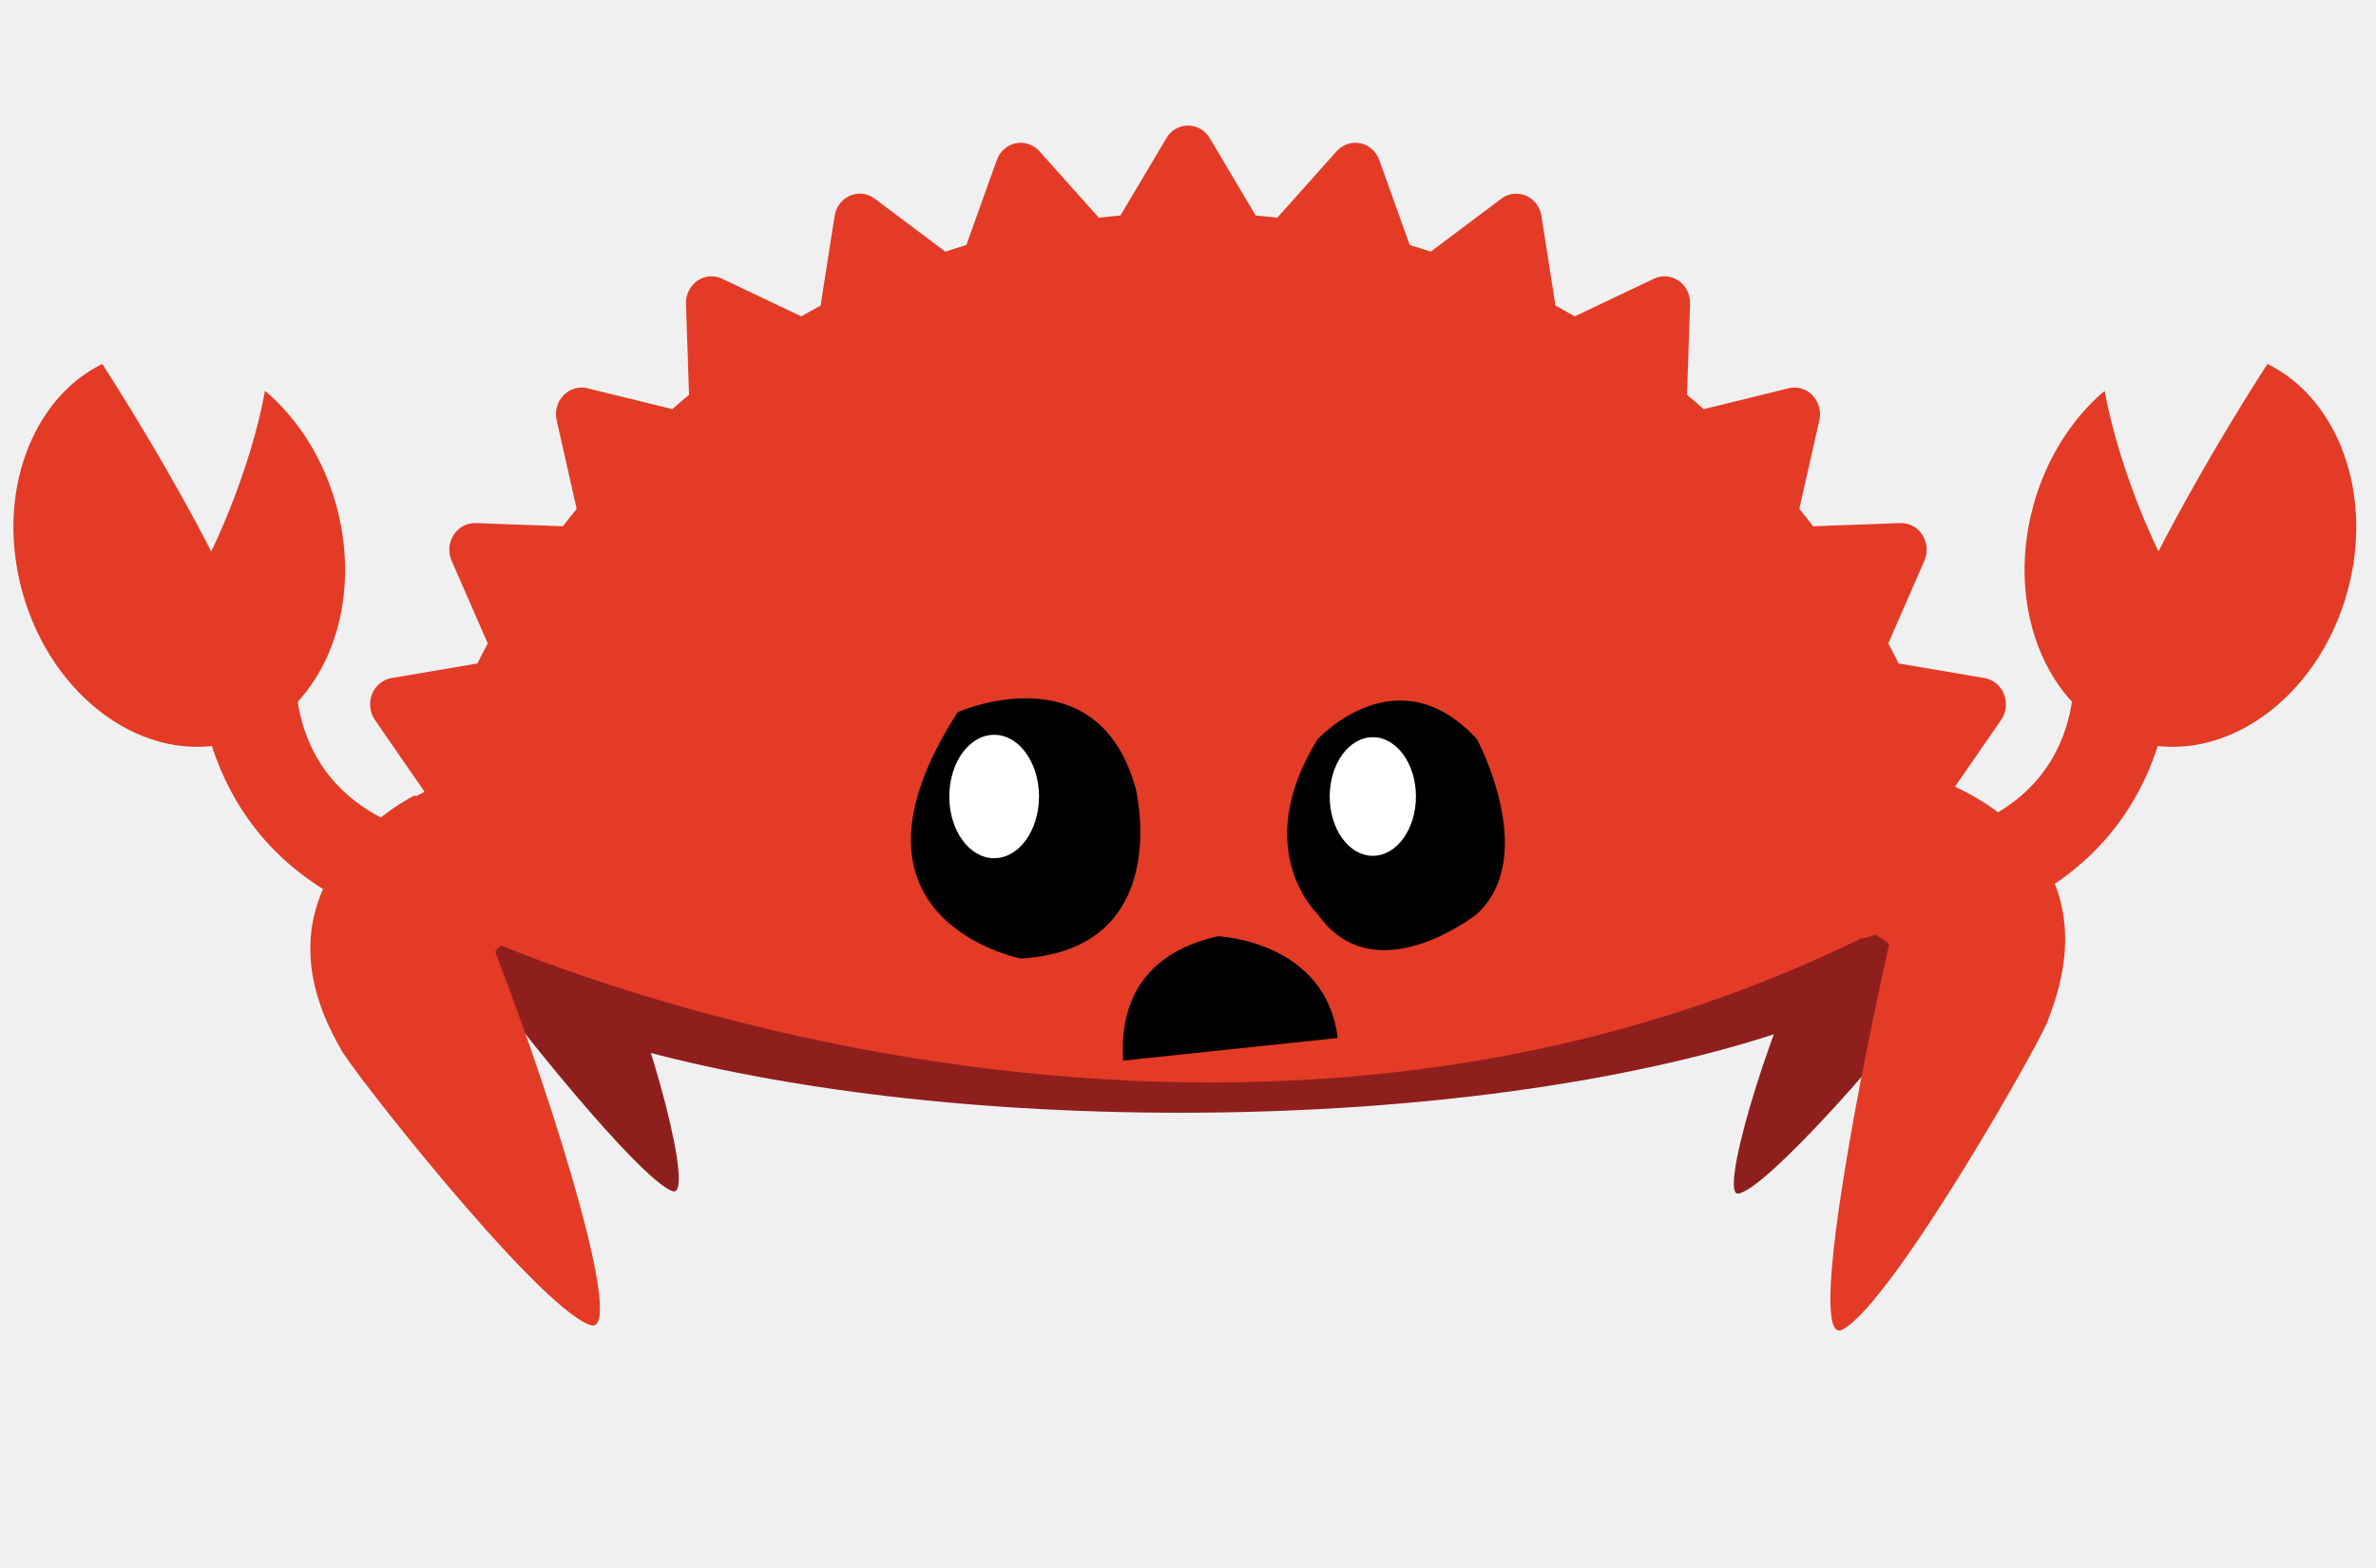
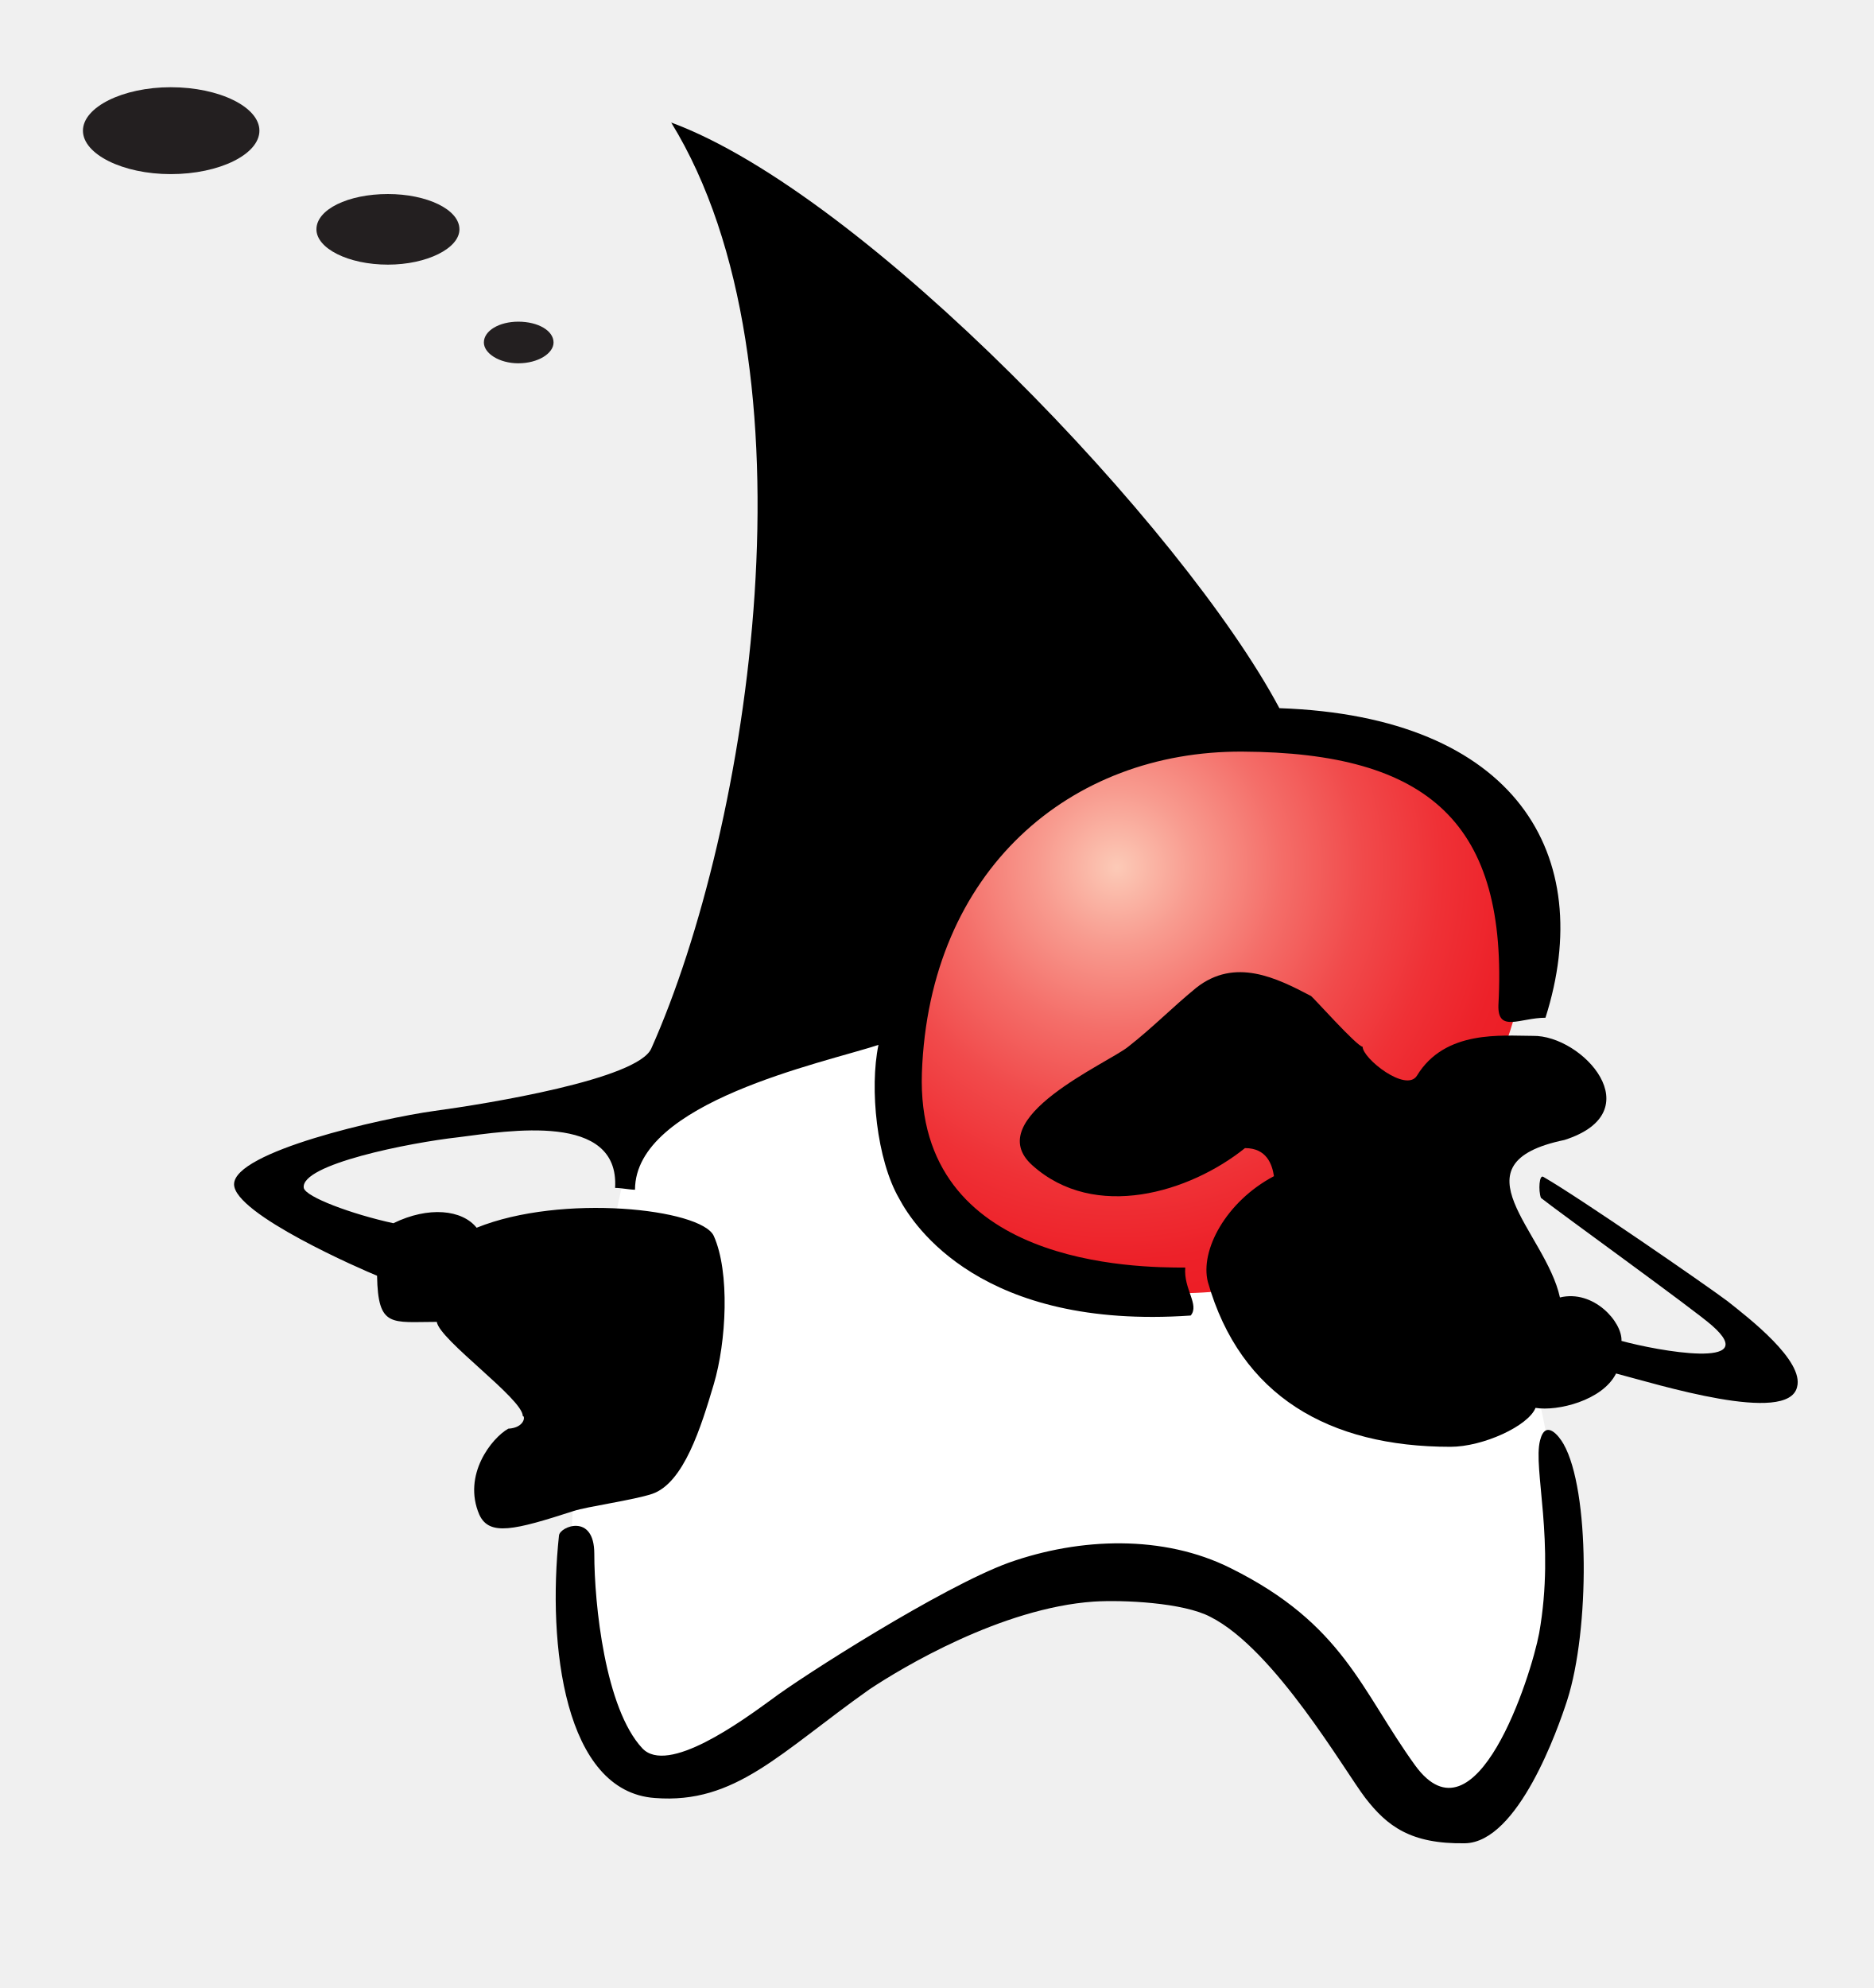
- <svg xmlns="http://www.w3.org/2000/svg" version="1.1" id="Layer_1" x="0px" y="0px" width="1434.979px" height="947px" viewBox="0 0 1434.979 947" enable-background="new 0 0 1434.979 947" xml:space="preserve">
-   <path fill="#8F1F1D" d="M712.827,368.579c-131.633,0-251.228,15.825-339.77,41.615v220.298  c88.542,25.79,208.137,41.614,339.77,41.614c150.657,0,285.535-20.729,376.134-53.402V421.986  C998.361,389.311,863.483,368.579,712.827,368.579" />
-   <path fill="#8F1F1D" d="M1094.847,567.972c-3.856-10.663-4.629-24.154-1.36-37.162c5.85-23.289,22.421-36.198,37.013-28.833  c3.618,1.827,6.773,4.73,9.387,8.418c0.239-0.001,0.479,0,0.715,0.016c0,0,44.552,53.106,3.313,116.003  c-0.896,3.569-76.534,91.718-94.043,94.524C1038.411,722.773,1064.762,630.939,1094.847,567.972" />
-   <path fill="#8F1F1D" d="M363.903,557.551c5.3-9.631,7.158-22.788,4.217-36.426c-5.266-24.416-23.91-41.109-41.642-37.285  c-4.398,0.948-8.325,3.072-11.666,6.099c-0.282-0.059-0.564-0.113-0.845-0.153c0,0-56.292,41.952-12.057,113.924  c0.805,3.741,83.851,108.838,104.311,115.764C419.612,724.004,394.974,626.947,363.903,557.551" />
-   <path fill="#E23A26" d="M284.891,563.596l0.007,0.015C285.083,563.755,285.255,563.887,284.891,563.596" />
-   <path fill="#E33B26" d="M1180.543,488.433c-0.88-3.064-1.756-6.126-2.662-9.162l30.683-44.451c3.13-4.522,3.771-10.398,1.73-15.555  c-2.04-5.13-6.49-8.81-11.76-9.71l-51.887-8.805c-2.008-4.102-4.115-8.142-6.229-12.15l21.797-49.903  c2.243-5.087,1.769-10.995-1.203-15.608c-2.961-4.636-7.99-7.344-13.349-7.133l-52.656,1.913c-2.727-3.55-5.496-7.068-8.322-10.521  l12.102-53.49c1.225-5.433-0.322-11.118-4.104-15.064c-3.762-3.932-9.229-5.559-14.426-4.283l-51.289,12.608  c-3.321-2.935-6.699-5.833-10.114-8.673l1.849-54.914c0.197-5.559-2.394-10.842-6.845-13.925  c-4.445-3.104-10.093-3.573-14.955-1.266l-47.848,22.747c-3.854-2.21-7.728-4.4-11.644-6.517l-8.455-54.115  c-0.857-5.483-4.386-10.139-9.326-12.266c-4.923-2.137-10.568-1.447-14.891,1.808l-42.659,32.007  c-4.2-1.395-8.419-2.732-12.692-4.011l-18.386-51.316c-1.87-5.229-6.182-9.071-11.438-10.151c-5.238-1.072-10.63,0.742-14.263,4.802  l-35.907,40.171c-4.342-0.5-8.685-0.956-13.043-1.331l-27.723-46.713c-2.811-4.732-7.771-7.612-13.116-7.612  c-5.334,0-10.304,2.88-13.09,7.612l-27.733,46.713c-4.358,0.375-8.722,0.831-13.056,1.331l-35.91-40.171  c-3.636-4.06-9.047-5.874-14.268-4.802c-5.255,1.092-9.573,4.922-11.433,10.151l-18.402,51.316  c-4.26,1.279-8.481,2.627-12.691,4.011l-42.644-32.007c-4.336-3.266-9.98-3.955-14.916-1.808c-4.919,2.127-8.461,6.783-9.313,12.266  l-8.461,54.115c-3.914,2.117-7.789,4.294-11.653,6.517L436.1,168.34c-4.858-2.316-10.529-1.838-14.954,1.266  c-4.445,3.083-7.042,8.366-6.84,13.925l1.835,54.914c-3.405,2.84-6.774,5.738-10.112,8.673L354.75,234.51  c-5.211-1.265-10.67,0.351-14.441,4.283c-3.795,3.946-5.332,9.631-4.113,15.064l12.079,53.49c-2.802,3.467-5.575,6.971-8.293,10.521  l-52.655-1.913c-5.314-0.157-10.386,2.497-13.356,7.133c-2.974,4.613-3.425,10.521-1.211,15.608l21.814,49.903  c-2.119,4.008-4.224,8.048-6.249,12.15l-51.882,8.805c-5.271,0.888-9.715,4.566-11.765,9.71c-2.037,5.157-1.375,11.033,1.735,15.555  l30.69,44.451c-0.236,0.784-0.455,1.576-0.69,2.364l-16.863,17.911l45.341,64.05c0,0,435.152,200.731,838.797,3.396  C1169.796,558.719,1180.543,488.433,1180.543,488.433" />
-   <path d="M795.716,446.557c0,0,48.162-52.734,96.324,0c0,0,37.844,70.318,0,105.473c0,0-61.922,49.223-96.324,0  C795.716,552.029,754.434,513.354,795.716,446.557" />
-   <path fill="#FFFFFF" d="M855.154,481.097c0,19.782-11.66,35.82-26.041,35.82c-14.379,0-26.04-16.038-26.04-35.82  c0-19.782,11.661-35.821,26.04-35.821C843.494,445.275,855.154,461.315,855.154,481.097" />
-   <path d="M578.401,430.129c0,0,84.436-37.385,107.481,46.059c0,0,24.141,97.261-69.339,102.751  C616.543,578.939,497.34,555.98,578.401,430.129" />
-   <rect x="187.424" y="75.529" fill="none" width="1060" height="782" />
-   <path fill="#FFFFFF" d="M627.514,481.096c0,20.579-12.13,37.27-27.095,37.27c-14.959,0-27.092-16.69-27.092-37.27  c0-20.583,12.133-37.27,27.092-37.27C615.384,443.826,627.514,460.513,627.514,481.096" />
-   <path fill="#E33B26" d="M299.026,574.745c10.967-12.463,37.611-27.557,35.57-46.282c-3.653-33.526-31.456-57.999-62.099-54.658  c-7.599,0.827-14.658,3.292-20.923,7.035c-0.463-0.106-0.925-0.211-1.388-0.294c0,0-103.632,50.873-44.564,152.657  c0.557,5.137,117.847,155.668,150.787,167.131C377.968,807.836,336.498,671.694,299.026,574.745" />
-   <path fill="#E33B26" d="M1140.973,570.202c-12.692-10.7-46.162-20.418-46.92-39.238c-1.355-33.697,22.512-62.021,53.312-63.26  c7.638-0.308,14.983,1.083,21.734,3.857c0.442-0.174,0.884-0.347,1.329-0.497c0,0,110.025,34.951,66.695,144.366  c0.21,5.163-93.468,171.416-124.345,187.635C1092.57,813.681,1118.285,671.635,1140.973,570.202" />
-   <rect x="187.484" y="75.843" fill="none" width="1059.75" height="781.686" />
-   <rect x="187.424" y="75.529" fill="none" width="1060" height="782" />
-   <g>
-     <path fill="#E33B26" d="M283.144,565.511c0,0-137.214-4.942-161.62-140.761l57.596-25.427c0,0-13.912,96.957,106.615,110.022   L283.144,565.511" />
-     <path fill="#E33B26" d="M127.552,333.083c0,0-24.965-49.774-65.807-113.261C18.721,241.035-2.671,299.05,13.482,357.484   c17.846,64.558,74.749,105.16,127.097,90.69s80.318-78.535,62.471-143.092c-7.909-28.618-23.501-52.519-42.963-69.011   C150.611,287.113,127.552,333.083,127.552,333.083" />
-   </g>
-   <rect x="187.484" y="75.843" fill="none" width="1059.75" height="781.686" />
-   <g>
-     <path fill="#E33B26" d="M1148.012,565.511c0,0,137.214-4.942,161.62-140.761l-57.596-25.428c0,0,13.912,96.957-106.615,110.022   L1148.012,565.511" />
-     <path fill="#E33B26" d="M1303.604,333.083c0,0,24.966-49.774,65.808-113.261c43.023,21.212,64.416,79.228,48.262,137.662   c-17.846,64.558-74.748,105.16-127.096,90.689c-52.348-14.47-80.318-78.534-62.472-143.091   c7.909-28.618,23.501-52.519,42.964-69.011C1280.544,287.113,1303.604,333.083,1303.604,333.083" />
-   </g>
-   <path d="M807.895,626.942c-7.131-58.735-72.193-61.431-72.193-61.431c-50.936,11.227-59.183,47.369-57.392,75.104L807.895,626.942z" />
+ <svg xmlns="http://www.w3.org/2000/svg" viewBox="305 0 149.073 158.131">
+   <radialGradient id="SVGID_1_" cx="320" cy="388" r="35.77" gradientUnits="userSpaceOnUse" gradientTransform="matrix(1, 0, 0, 1, 73.8537, -319.0059)">
+     <stop offset="0" style="stop-color:#FCCAB7" />
+     <stop offset="0.172" style="stop-color:#F89B8F" />
+     <stop offset="0.363" style="stop-color:#F46E69" />
+     <stop offset="0.548" style="stop-color:#F14A4B" />
+     <stop offset="0.72" style="stop-color:#EF3136" />
+     <stop offset="0.876" style="stop-color:#ED2129" />
+     <stop offset="1" style="stop-color:#ED1C24" />
+   </radialGradient>
+   <path fill-rule="evenodd" clip-rule="evenodd" fill="#FFFFFF" d="M 356.166 141.433 C 361.134 140.641 372.51 132.793 375.534 131.425 C 378.558 130.129 390.51 125.09 394.182 125.09 C 397.854 125.09 407.862 129.77 410.238 133.442 C 412.543 137.114 414.558 144.097 419.598 143.81 C 424.566 143.45 429.246 128.114 429.246 124.081 C 429.246 120.05 427.302 107.737 425.285 105.361 C 423.269 103.057 401.237 72.025 387.485 72.385 C 373.877 72.673 357.173 83.329 354.797 92.977 C 352.493 102.697 350.477 116.376 350.477 122.713 C 350.478 129.122 354.15 141.794 356.166 141.433 Z" transform="matrix(1, 0, 0, 1, 0, 2.842170943040401e-14)" />
+   <path fill-rule="evenodd" clip-rule="evenodd" fill="url(#SVGID_1_)" d="M 379.206 95.641 C 383.526 102.121 400.877 105.721 411.247 100.034 C 421.614 94.346 430.614 76.346 424.278 67.346 C 417.942 58.346 395.549 53.666 386.19 62.666 C 376.902 71.666 372.87 86.282 379.206 95.641 Z" transform="matrix(1, 0, 0, 1, 0, 2.842170943040401e-14)" />
+   <path fill-rule="evenodd" clip-rule="evenodd" d="M 394.757 83.259 C 393.173 84.555 382.949 88.947 387.126 92.69 C 392.094 97.155 399.653 94.851 404.045 91.323 C 405.774 91.323 406.206 92.619 406.35 93.555 C 402.535 95.571 400.446 99.458 401.094 101.979 C 403.686 111.051 410.742 115.083 420.39 115.083 C 422.982 115.083 426.582 113.427 427.159 111.987 C 428.887 112.275 432.486 111.411 433.566 109.251 C 436.878 110.115 447.247 113.355 447.965 110.331 C 448.542 108.243 444.15 104.859 442.422 103.491 C 440.693 102.195 430.686 95.283 427.806 93.627 C 427.446 93.339 427.373 94.707 427.589 95.283 C 428.742 96.22 439.83 104.211 441.197 105.434 C 445.229 108.962 436.877 107.451 433.997 106.659 C 434.069 105.147 431.766 102.555 429.101 103.203 C 427.949 97.947 420.46 92.547 429.46 90.676 C 436.444 88.444 430.9 82.323 426.94 82.396 C 424.492 82.396 419.956 81.892 417.724 85.564 C 416.86 86.931 413.404 84.196 413.404 83.26 C 412.972 83.26 409.444 79.3 409.3 79.227 C 406.564 77.788 403.252 76.132 400.156 78.58 C 398.142 80.234 396.774 81.675 394.757 83.259 Z" transform="matrix(1, 0, 0, 1, 0, 2.842170943040401e-14)" />
+   <path fill-rule="evenodd" clip-rule="evenodd" d="M 350.622 120.194 C 351.702 119.834 355.374 119.33 356.886 118.826 C 359.406 117.962 360.774 113.498 361.782 110.114 C 362.79 106.729 363.078 101.185 361.782 98.305 C 360.774 96.146 349.686 94.921 342.918 97.658 C 341.766 96.219 339.102 95.929 336.294 97.299 C 332.982 96.578 329.31 95.21 329.166 94.49 C 328.878 92.618 337.59 90.89 341.478 90.458 C 345.438 89.954 354.294 88.442 353.934 94.49 C 354.438 94.49 355.086 94.634 355.518 94.634 C 355.518 87.651 370.494 84.555 374.886 83.114 C 374.166 86.57 374.742 92.259 376.542 95.354 C 377.694 97.513 383.094 105.793 399.726 104.641 C 400.446 103.778 399.15 102.554 399.293 100.826 C 395.478 100.826 377.837 100.754 378.341 85.347 C 378.917 69.219 390.149 59.715 403.83 59.786 C 418.662 59.858 424.997 65.474 424.206 79.946 C 424.133 82.178 425.934 80.954 427.949 80.954 C 432.053 68.066 425.645 56.978 406.781 56.33 C 399.149 42.002 373.805 15.434 358.397 9.746 C 370.349 29.186 364.661 65.834 356.813 83.402 C 355.733 85.85 343.781 87.794 339.533 88.37 C 335.357 88.946 323.621 91.61 323.621 94.202 C 323.621 96.578 333.917 101.042 334.997 101.474 C 335.069 105.65 336.149 105.146 339.749 105.146 C 339.965 106.585 346.589 111.265 346.589 112.633 C 346.805 112.633 346.733 113.57 345.437 113.641 C 344.141 114.362 341.765 117.314 343.133 120.482 C 343.926 122.21 345.942 121.706 350.622 120.194 Z" transform="matrix(1, 0, 0, 1, 0, 2.842170943040401e-14)" />
+   <path fill-rule="evenodd" clip-rule="evenodd" d="M 349.47 122.138 C 348.534 130.851 349.902 142.514 357.102 143.018 C 363.51 143.522 367.038 139.418 374.166 134.378 C 376.758 132.65 384.678 127.899 392.022 127.395 C 394.327 127.25 399.15 127.467 401.31 128.619 C 406.422 131.211 411.965 140.859 413.622 143.018 C 415.35 145.25 417.222 146.69 421.542 146.619 C 425.789 146.547 428.957 137.475 429.678 135.243 C 431.478 129.627 431.478 118.539 429.39 114.867 C 429.03 114.22 427.95 112.851 427.518 114.579 C 426.942 116.811 428.743 122.642 427.446 129.915 C 426.798 133.371 422.406 147.052 417.583 140.427 C 413.263 134.451 411.895 129.196 402.895 124.731 C 397.567 122.068 390.943 122.284 385.255 124.3 C 379.926 126.243 368.767 133.371 366.391 135.171 C 364.015 136.9 358.111 141.22 356.095 139.06 C 353.143 135.892 352.279 127.612 352.279 123.58 C 352.278 120.338 349.542 121.418 349.47 122.138 Z" transform="matrix(1, 0, 0, 1, 0, 2.842170943040401e-14)" />
+   <path fill-rule="evenodd" clip-rule="evenodd" fill="#231F20" d="M 335.862 15.434 C 338.958 15.434 341.55 16.658 341.55 18.242 C 341.55 19.754 338.958 21.05 335.862 21.05 C 332.694 21.05 330.174 19.754 330.174 18.242 C 330.174 16.658 332.694 15.434 335.862 15.434 Z" transform="matrix(1, 0, 0, 1, 0, 2.842170943040401e-14)" />
+   <path fill-rule="evenodd" clip-rule="evenodd" fill="#231F20" d="M 318.582 6.938 C 322.47 6.938 325.638 8.522 325.638 10.394 C 325.638 12.266 322.47 13.85 318.582 13.85 C 314.766 13.85 311.598 12.266 311.598 10.394 C 311.598 8.522 314.766 6.938 318.582 6.938 Z" transform="matrix(1, 0, 0, 1, 0, 2.842170943040401e-14)" />
+   <path fill-rule="evenodd" clip-rule="evenodd" fill="#231F20" d="M 346.23 25.586 C 347.814 25.586 349.038 26.306 349.038 27.242 C 349.038 28.106 347.814 28.898 346.23 28.898 C 344.718 28.898 343.494 28.106 343.494 27.242 C 343.494 26.306 344.718 25.586 346.23 25.586 Z" transform="matrix(1, 0, 0, 1, 0, 2.842170943040401e-14)" />
</svg>
